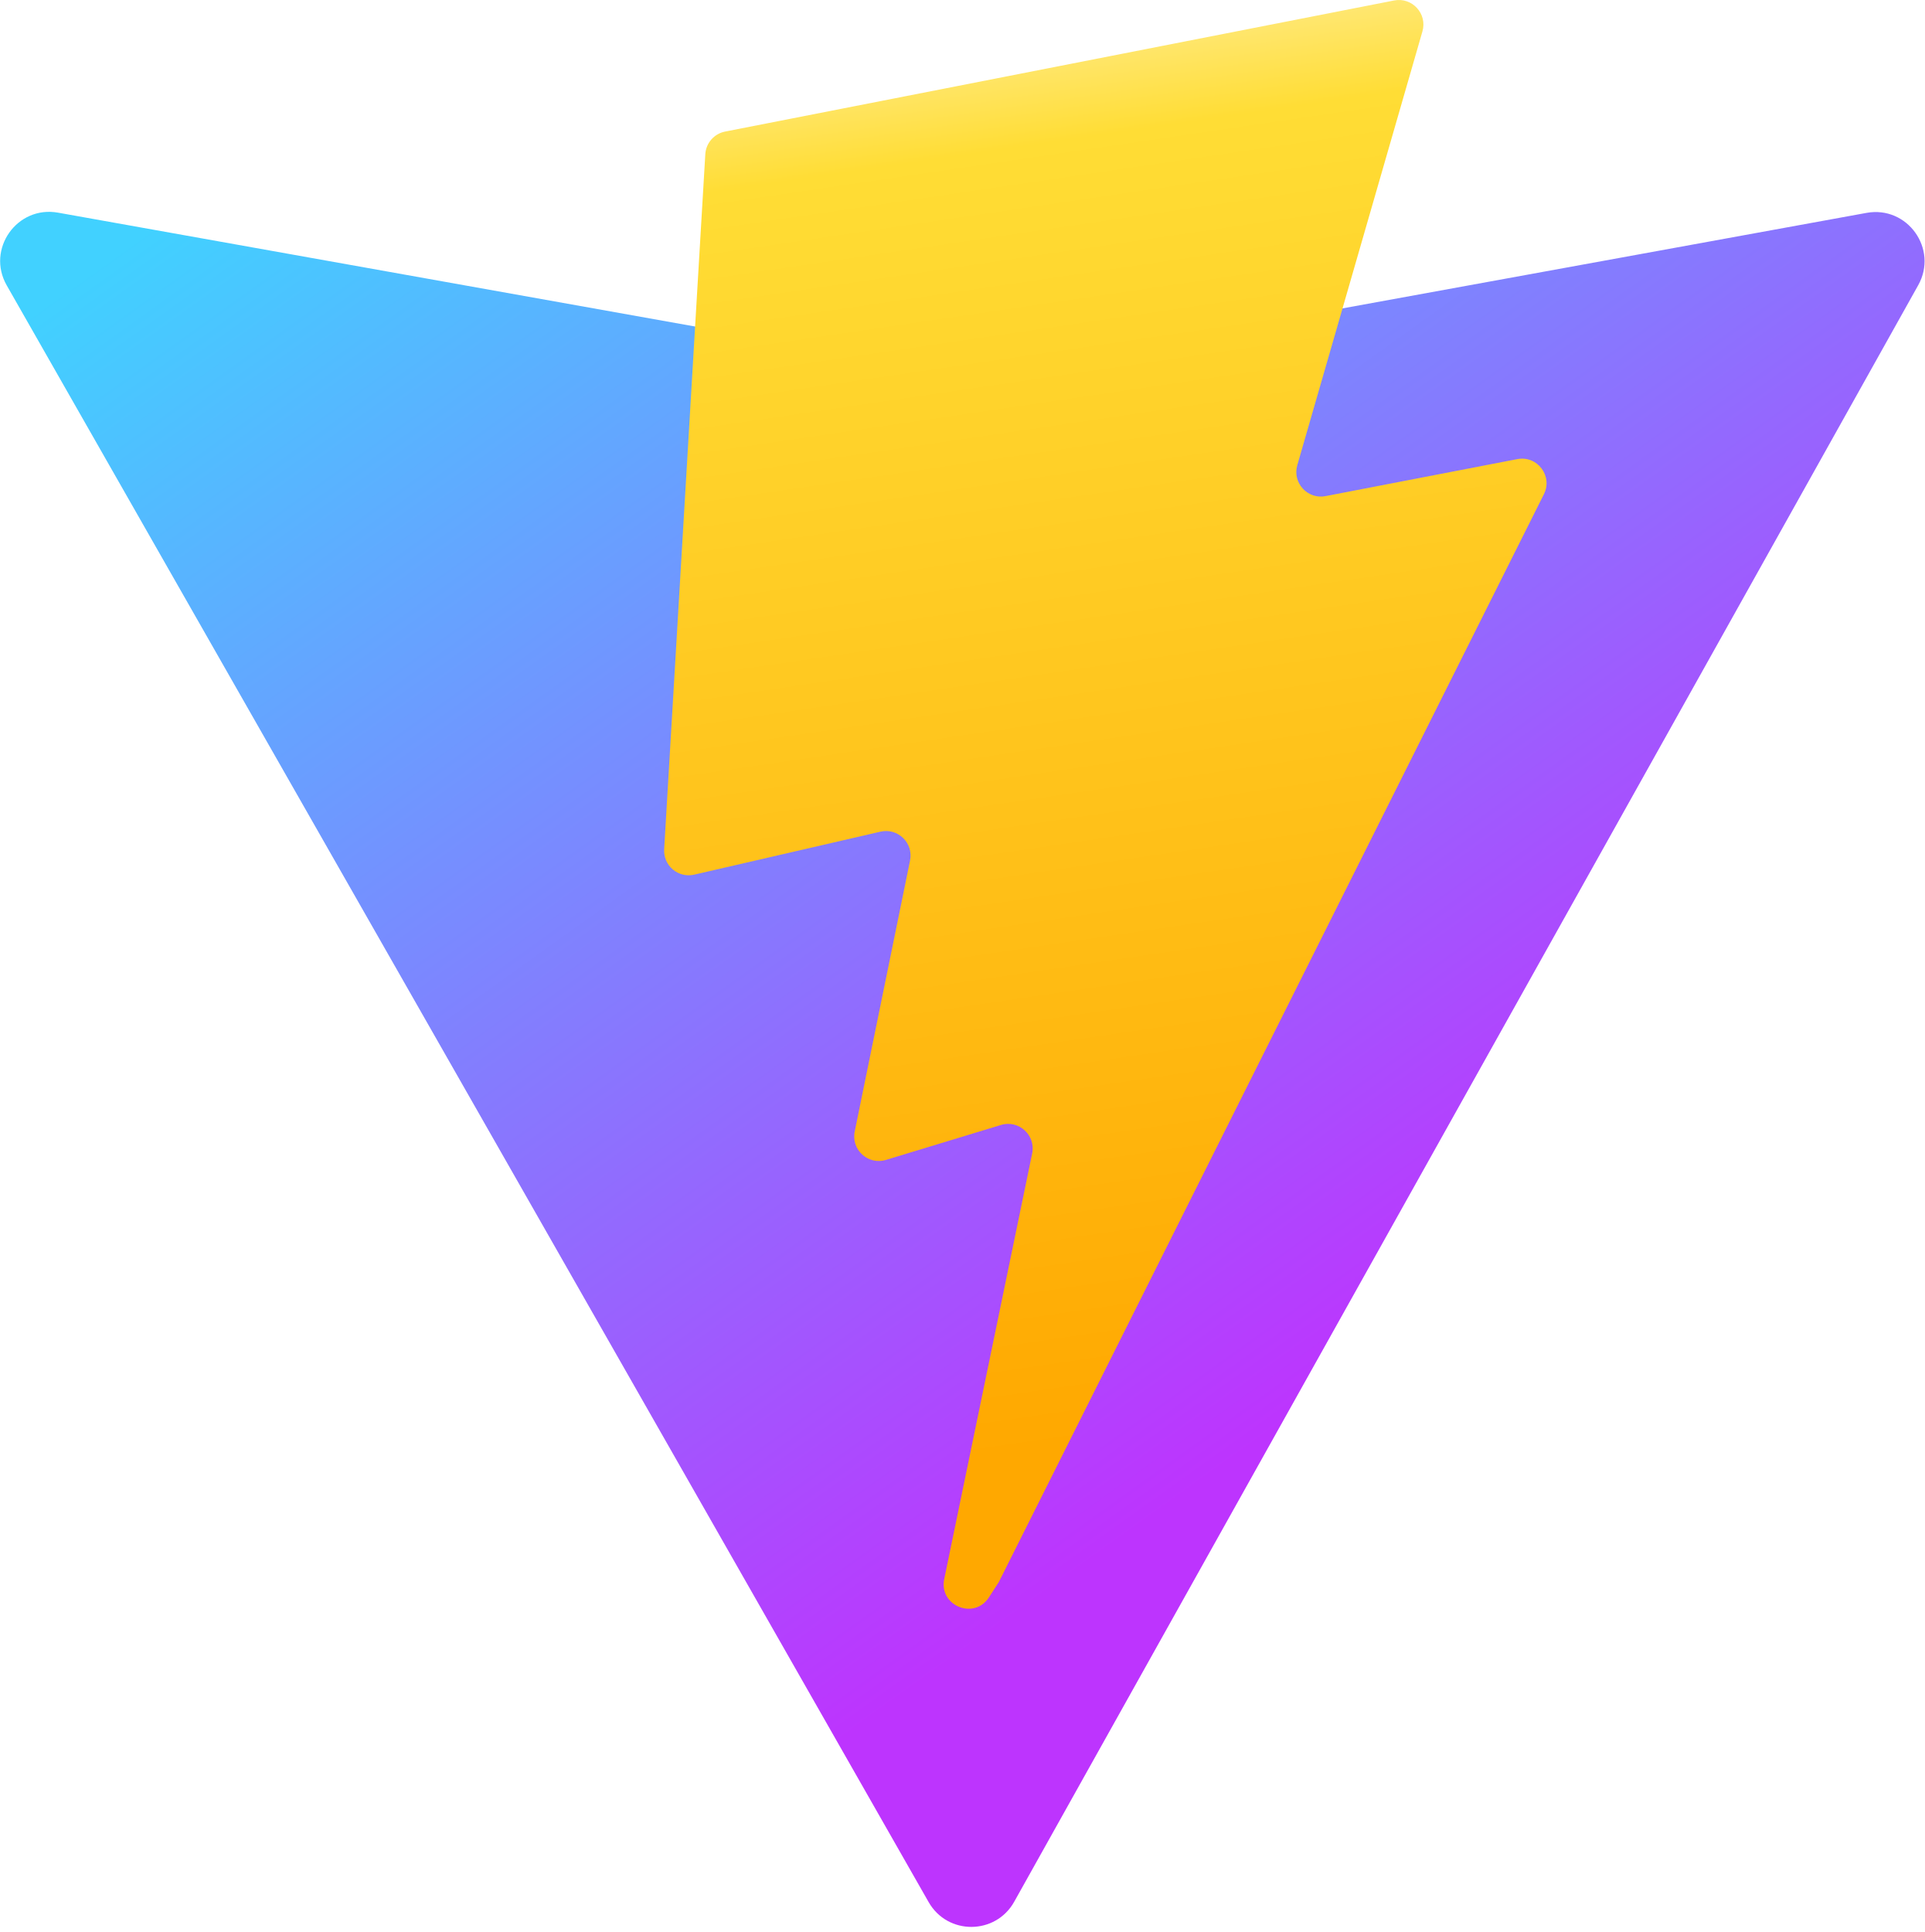
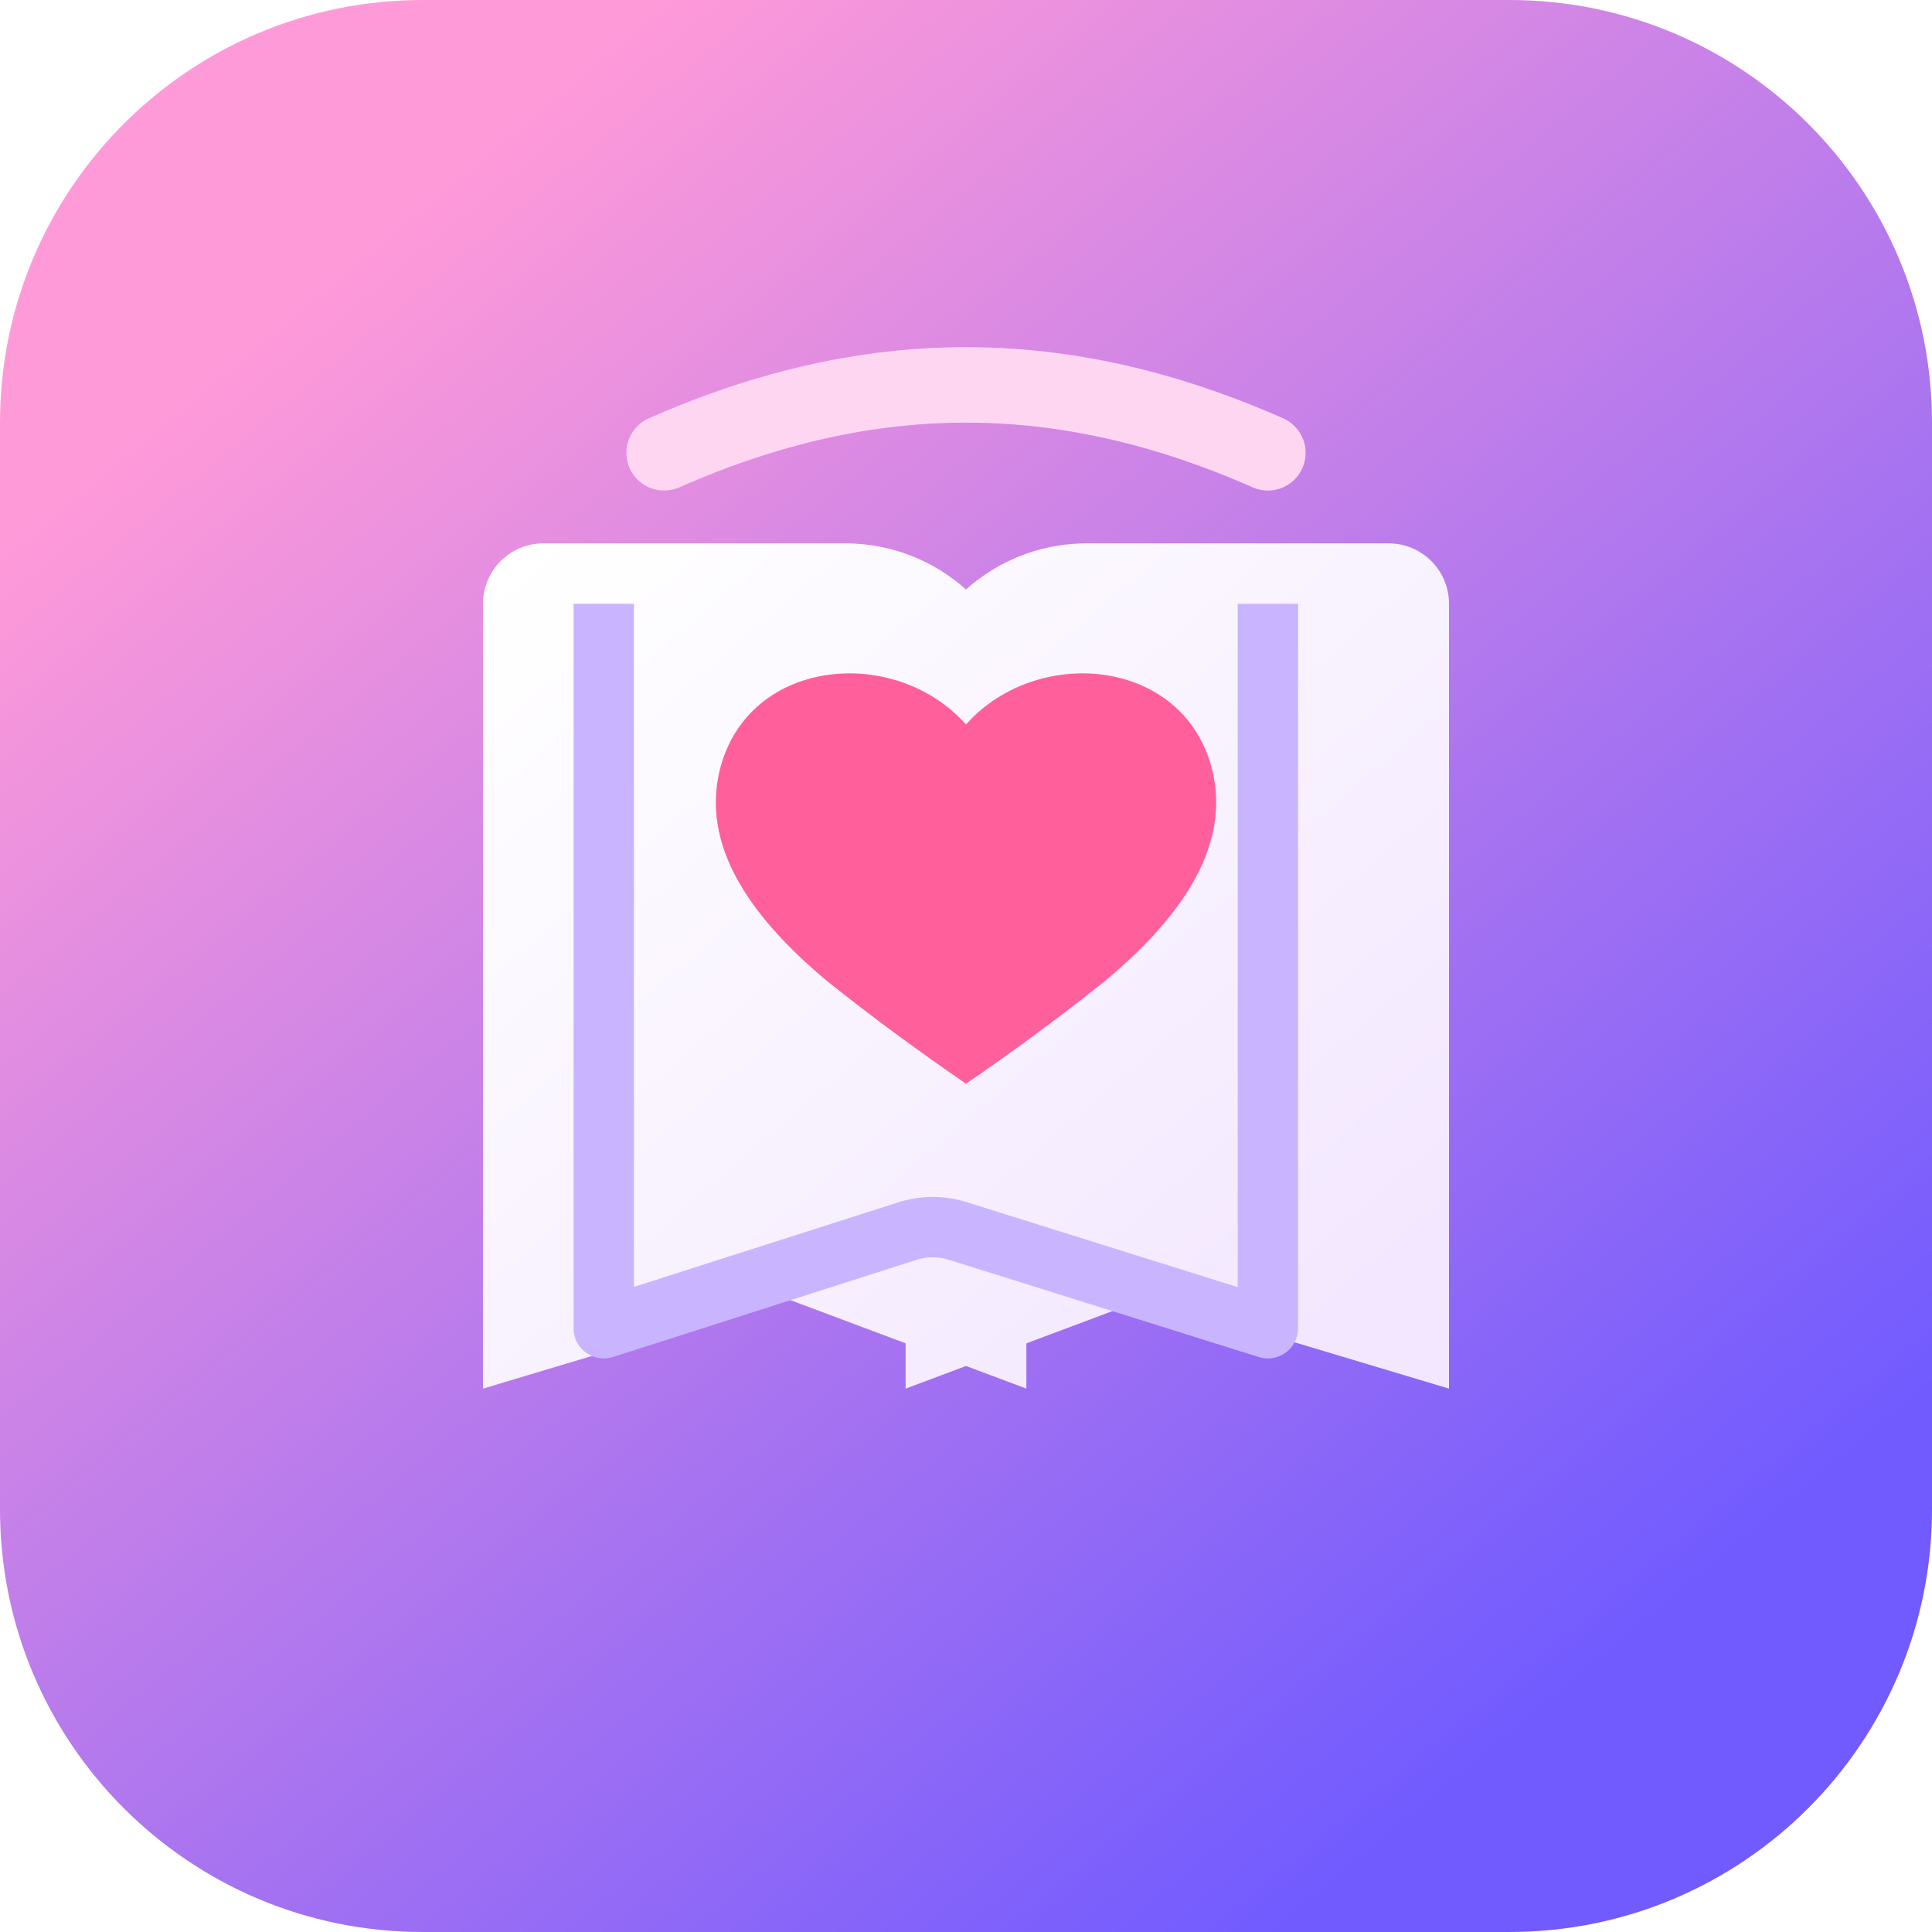
- <svg xmlns="http://www.w3.org/2000/svg" aria-hidden="true" role="img" class="iconify iconify--logos" width="31.88" height="32" preserveAspectRatio="xMidYMid meet" viewBox="0 0 256 257">
+ <svg xmlns="http://www.w3.org/2000/svg" viewBox="0 0 64 64" role="img" aria-label="Visual novel favicon">
  <defs>
-     <linearGradient id="IconifyId1813088fe1fbc01fb466" x1="-.828%" x2="57.636%" y1="7.652%" y2="78.411%">
-       <stop offset="0%" stop-color="#41D1FF" />
-       <stop offset="100%" stop-color="#BD34FE" />
+     <linearGradient id="bg" x1="12" x2="52" y1="8" y2="56" gradientUnits="userSpaceOnUse">
+       <stop offset="0" stop-color="#ff9ad9" />
+       <stop offset="1" stop-color="#715bff" />
    </linearGradient>
-     <linearGradient id="IconifyId1813088fe1fbc01fb467" x1="43.376%" x2="50.316%" y1="2.242%" y2="89.03%">
-       <stop offset="0%" stop-color="#FFEA83" />
-       <stop offset="8.333%" stop-color="#FFDD35" />
-       <stop offset="100%" stop-color="#FFA800" />
+     <linearGradient id="page" x1="20" x2="44" y1="16" y2="44" gradientUnits="userSpaceOnUse">
+       <stop offset="0" stop-color="#ffffff" />
+       <stop offset="1" stop-color="#f3e7ff" />
    </linearGradient>
  </defs>
-   <path fill="url(#IconifyId1813088fe1fbc01fb466)" d="M255.153 37.938L134.897 252.976c-2.483 4.44-8.862 4.466-11.382.048L.875 37.958c-2.746-4.814 1.371-10.646 6.827-9.67l120.385 21.517a6.537 6.537 0 0 0 2.322-.004l117.867-21.483c5.438-.991 9.574 4.796 6.877 9.62Z" />
-   <path fill="url(#IconifyId1813088fe1fbc01fb467)" d="M185.432.063L96.44 17.501a3.268 3.268 0 0 0-2.634 3.014l-5.474 92.456a3.268 3.268 0 0 0 3.997 3.378l24.777-5.718c2.318-.535 4.413 1.507 3.936 3.838l-7.361 36.047c-.495 2.426 1.782 4.5 4.151 3.78l15.304-4.649c2.372-.72 4.652 1.36 4.15 3.788l-11.698 56.621c-.732 3.542 3.979 5.473 5.943 2.437l1.313-2.028l72.516-144.72c1.215-2.423-.88-5.186-3.54-4.672l-25.505 4.922c-2.396.462-4.435-1.77-3.759-4.114l16.646-57.705c.677-2.35-1.37-4.583-3.769-4.113Z" />
+   <rect width="64" height="64" rx="14" fill="url(#bg)" />
+   <path d="M18 18h10a6 6 0 0 1 6 6v22l-8-3-10 3V20a2 2 0 0 1 2-2Z" fill="url(#page)" />
+   <path d="M46 18H36a6 6 0 0 0-6 6v22l8-3 10 3V20a2 2 0 0 0-2-2Z" fill="url(#page)" />
+   <path d="M20 20v24l10-3.2c.6-.2 1.2-.2 1.8 0L42 44V20" fill="none" stroke="#c9b5ff" stroke-width="2" stroke-linejoin="round" />
+   <path d="M32 24c2.4-2.7 7.4-2.2 8.2 1.7.5 2.5-1.2 4.8-3.6 6.8-1.5 1.2-3 2.3-4.6 3.4-1.6-1.1-3.1-2.2-4.6-3.4-2.4-2-4.1-4.3-3.6-6.8.8-3.9 5.8-4.4 8.2-1.7Z" fill="#ff5f9a" />
+   <path d="M22 15c6.8-3 13.2-3 20 0" fill="none" stroke="#ffd6f2" stroke-width="2.5" stroke-linecap="round" />
</svg>
